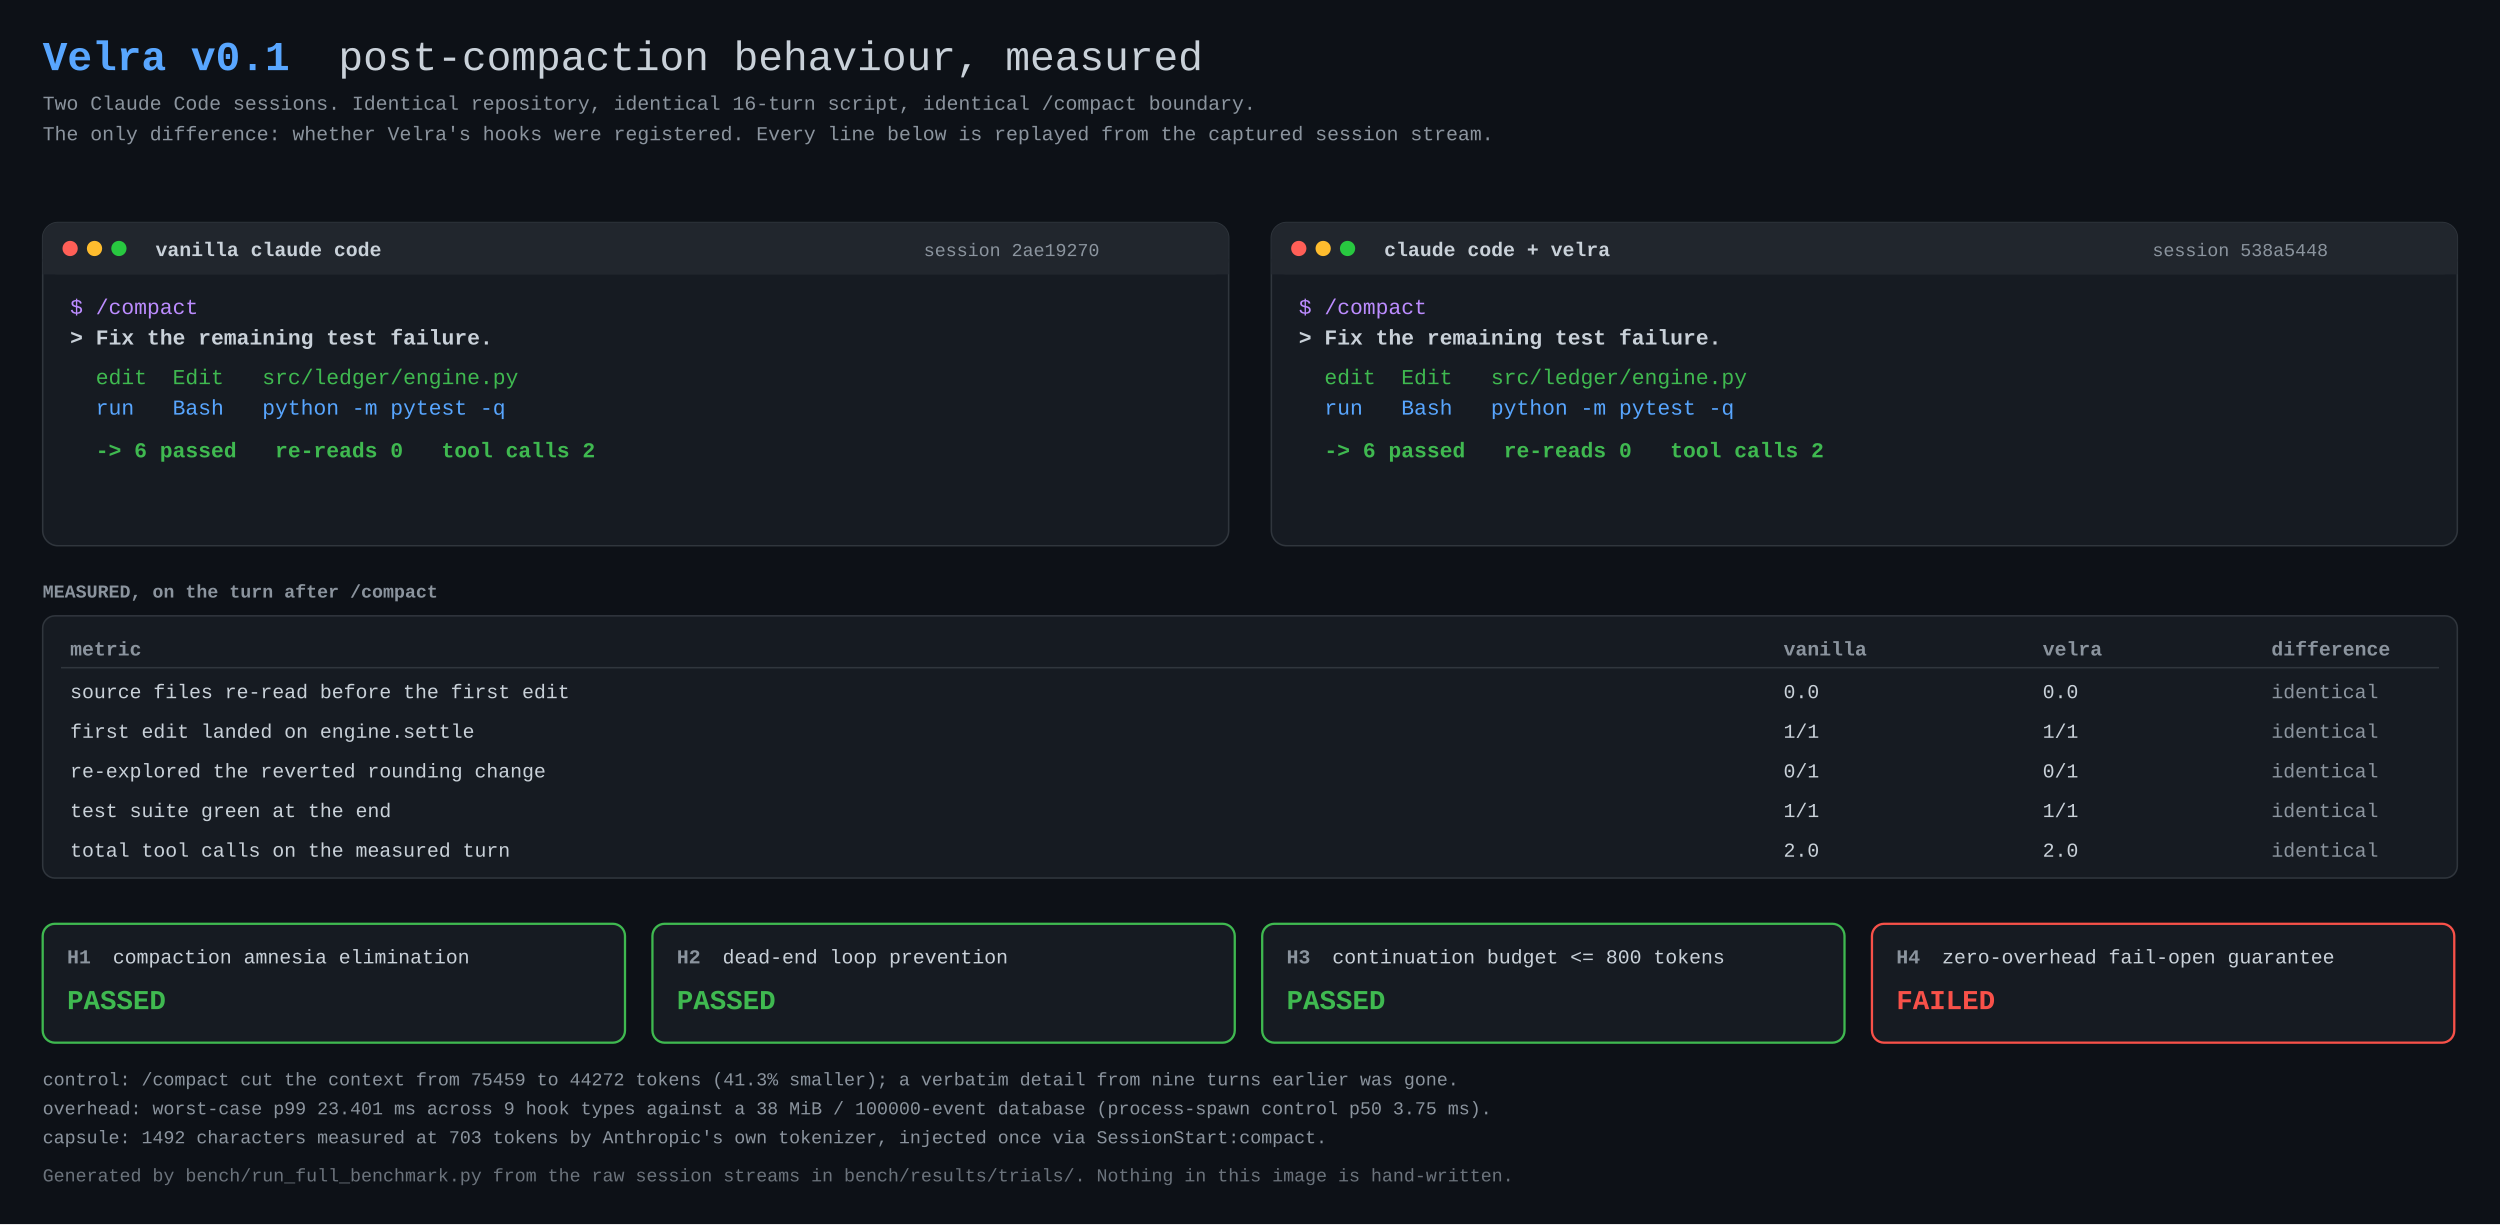
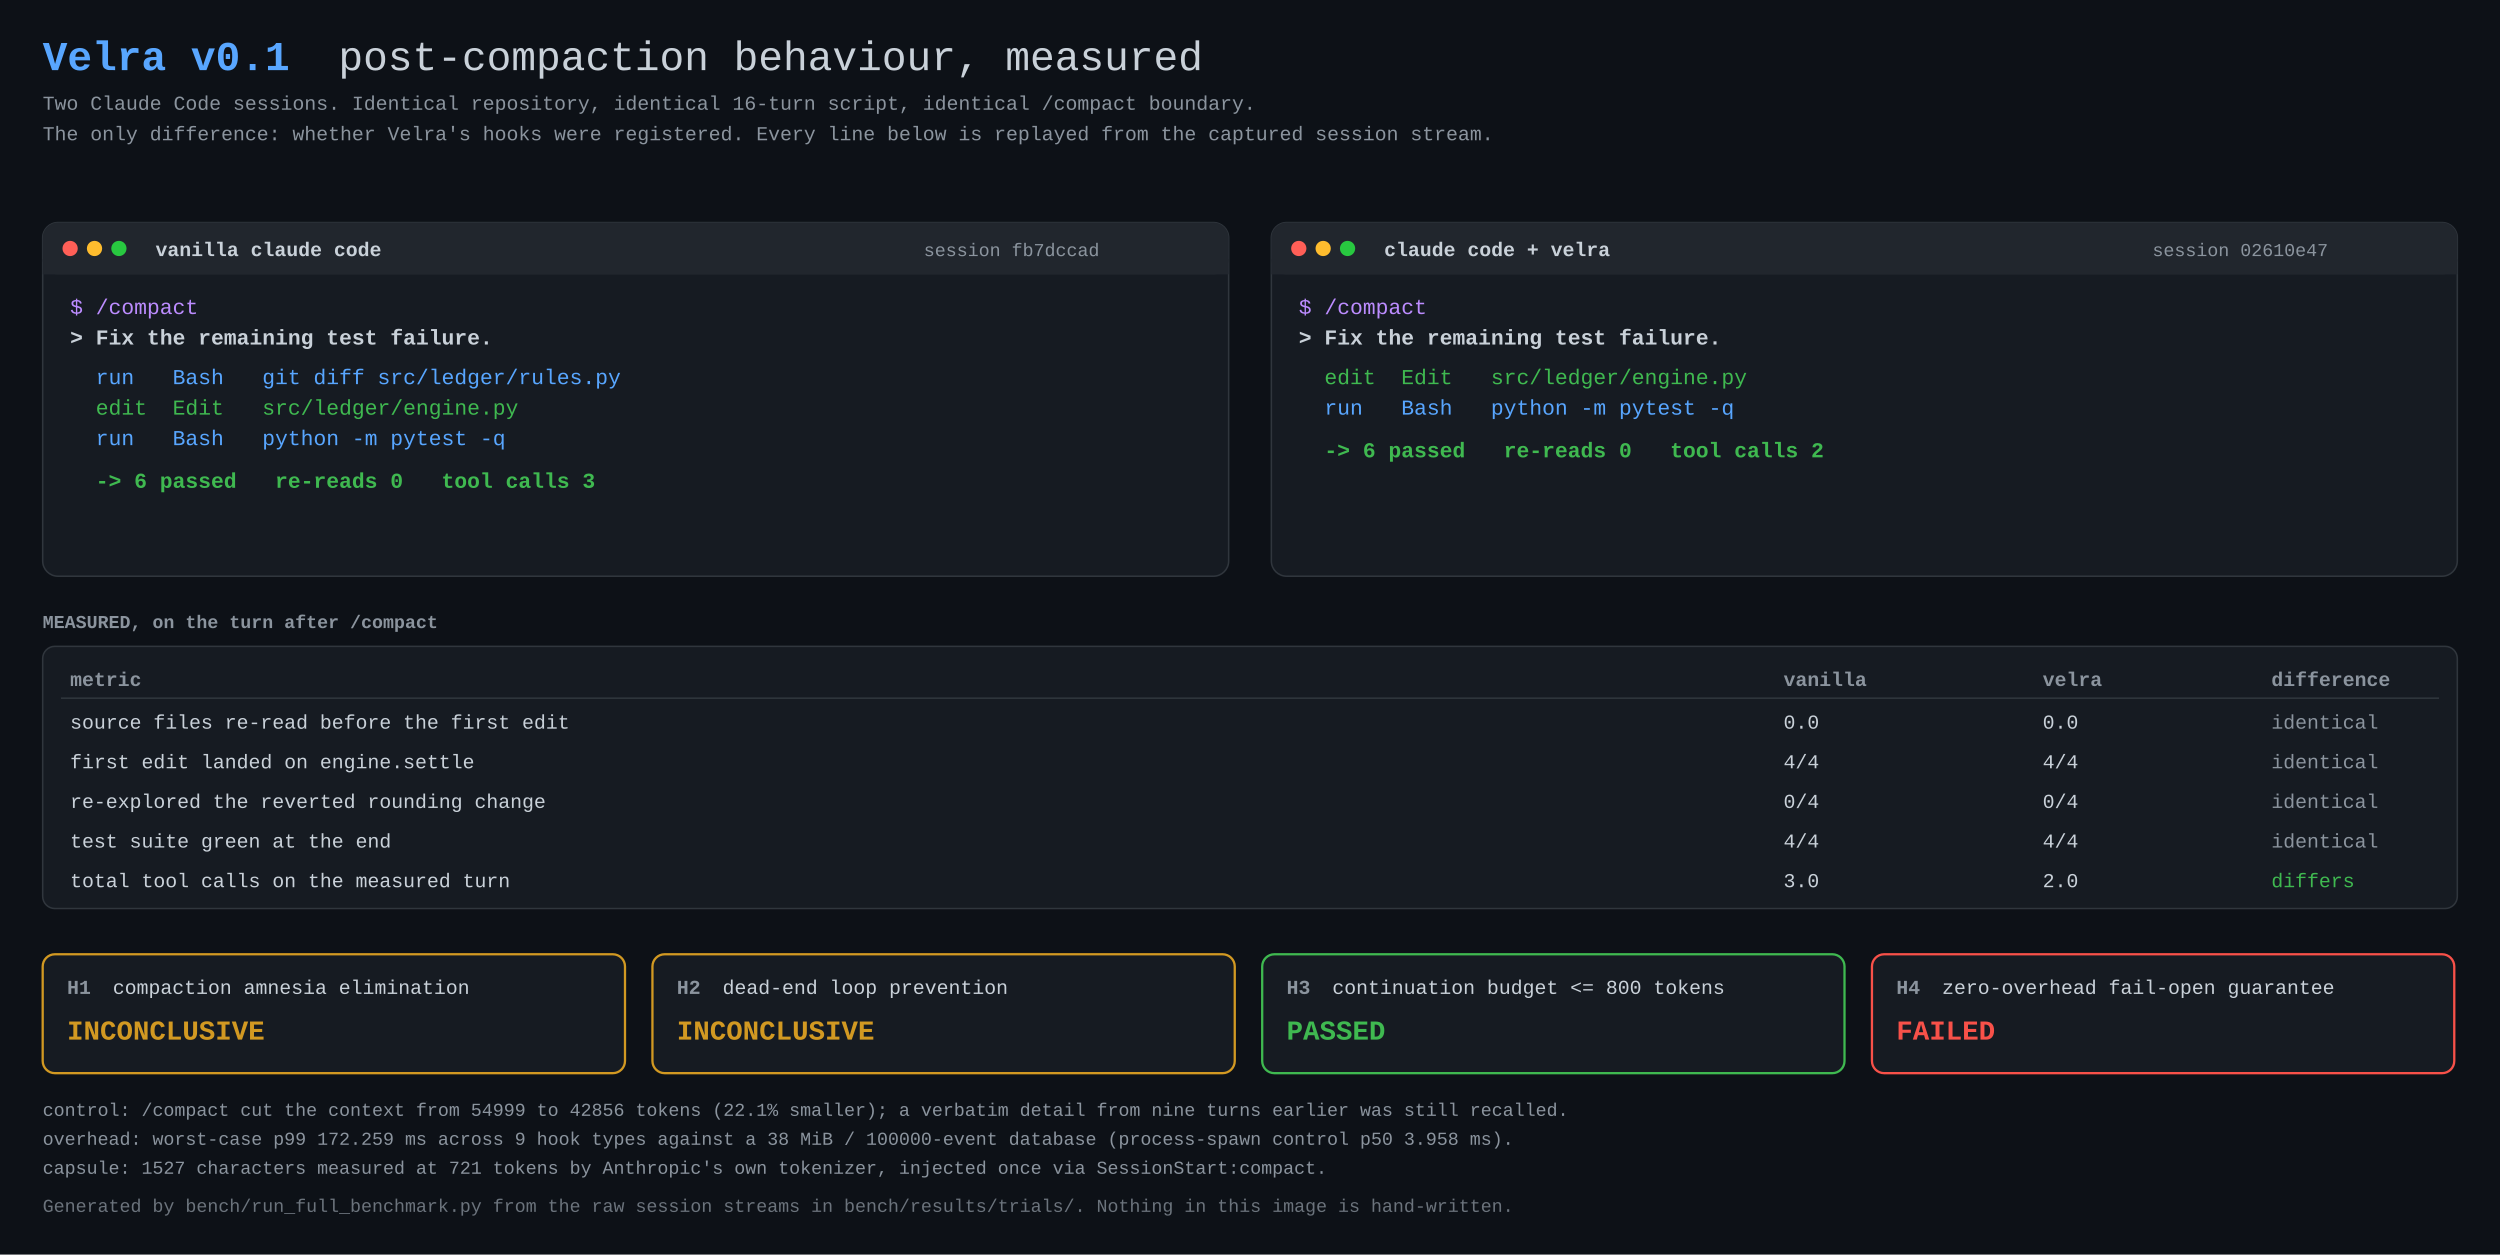
- <svg xmlns="http://www.w3.org/2000/svg" width="1640" height="803" viewBox="0 0 1640 803" font-family="ui-monospace, SFMono-Regular, 'SF Mono', Menlo, Consolas, 'Liberation Mono', monospace">
-   <rect width="1640" height="803" fill="#0d1117" />
+ <svg xmlns="http://www.w3.org/2000/svg" width="1640" height="823" viewBox="0 0 1640 823" font-family="ui-monospace, SFMono-Regular, 'SF Mono', Menlo, Consolas, 'Liberation Mono', monospace">
+   <rect width="1640" height="823" fill="#0d1117" />
  <text x="28" y="46" font-family="ui-monospace, SFMono-Regular, 'SF Mono', Menlo, Consolas, 'Liberation Mono', monospace" font-size="27" fill="#58a6ff" font-weight="bold" opacity="1.0" xml:space="preserve">Velra v0.1</text>
  <text x="222" y="46" font-family="ui-monospace, SFMono-Regular, 'SF Mono', Menlo, Consolas, 'Liberation Mono', monospace" font-size="27" fill="#c9d1d9" font-weight="normal" opacity="1.0" xml:space="preserve">post-compaction behaviour, measured</text>
  <text x="28" y="72" font-family="ui-monospace, SFMono-Regular, 'SF Mono', Menlo, Consolas, 'Liberation Mono', monospace" font-size="13" fill="#8b949e" font-weight="normal" opacity="1.0" xml:space="preserve">Two Claude Code sessions. Identical repository, identical 16-turn script, identical /compact boundary.</text>
  <text x="28" y="92" font-family="ui-monospace, SFMono-Regular, 'SF Mono', Menlo, Consolas, 'Liberation Mono', monospace" font-size="13" fill="#8b949e" font-weight="normal" opacity="1.0" xml:space="preserve">The only difference: whether Velra's hooks were registered. Every line below is replayed from the captured session stream.</text>
-   <rect x="28" y="146" width="778" height="212" rx="10" fill="#161b22" stroke="#30363d" stroke-width="1" />
+   <rect x="28" y="146" width="778" height="232" rx="10" fill="#161b22" stroke="#30363d" stroke-width="1" />
  <rect x="28" y="146" width="778" height="34" rx="10" fill="#21262d" />
  <rect x="28" y="170" width="778" height="10" fill="#21262d" />
  <circle cx="46" cy="163" r="5" fill="#ff5f57" />
  <circle cx="62" cy="163" r="5" fill="#febc2e" />
  <circle cx="78" cy="163" r="5" fill="#28c840" />
  <text x="102" y="168" font-family="ui-monospace, SFMono-Regular, 'SF Mono', Menlo, Consolas, 'Liberation Mono', monospace" font-size="13" fill="#c9d1d9" font-weight="bold" opacity="1.0" xml:space="preserve">vanilla claude code</text>
-   <text x="606" y="168" font-family="ui-monospace, SFMono-Regular, 'SF Mono', Menlo, Consolas, 'Liberation Mono', monospace" font-size="12" fill="#8b949e" font-weight="normal" opacity="1.0" xml:space="preserve">session 2ae19270</text>
+   <text x="606" y="168" font-family="ui-monospace, SFMono-Regular, 'SF Mono', Menlo, Consolas, 'Liberation Mono', monospace" font-size="12" fill="#8b949e" font-weight="normal" opacity="1.0" xml:space="preserve">session fb7dccad</text>
  <text x="46" y="206" font-family="ui-monospace, SFMono-Regular, 'SF Mono', Menlo, Consolas, 'Liberation Mono', monospace" font-size="14" fill="#bc8cff" font-weight="normal" opacity="1.0" xml:space="preserve">$ /compact</text>
  <text x="46" y="226" font-family="ui-monospace, SFMono-Regular, 'SF Mono', Menlo, Consolas, 'Liberation Mono', monospace" font-size="14" fill="#c9d1d9" font-weight="bold" opacity="1.0" xml:space="preserve">&gt; Fix the remaining test failure.</text>
-   <text x="46" y="252" font-family="ui-monospace, SFMono-Regular, 'SF Mono', Menlo, Consolas, 'Liberation Mono', monospace" font-size="14" fill="#3fb950" font-weight="normal" opacity="1.0" xml:space="preserve">  edit  Edit   src/ledger/engine.py</text>
-   <text x="46" y="272" font-family="ui-monospace, SFMono-Regular, 'SF Mono', Menlo, Consolas, 'Liberation Mono', monospace" font-size="14" fill="#58a6ff" font-weight="normal" opacity="1.0" xml:space="preserve">  run   Bash   python -m pytest -q</text>
-   <text x="46" y="300" font-family="ui-monospace, SFMono-Regular, 'SF Mono', Menlo, Consolas, 'Liberation Mono', monospace" font-size="14" fill="#3fb950" font-weight="bold" opacity="1.0" xml:space="preserve">  -&gt; 6 passed   re-reads 0   tool calls 2</text>
-   <rect x="834" y="146" width="778" height="212" rx="10" fill="#161b22" stroke="#30363d" stroke-width="1" />
+   <text x="46" y="252" font-family="ui-monospace, SFMono-Regular, 'SF Mono', Menlo, Consolas, 'Liberation Mono', monospace" font-size="14" fill="#58a6ff" font-weight="normal" opacity="1.0" xml:space="preserve">  run   Bash   git diff src/ledger/rules.py</text>
+   <text x="46" y="272" font-family="ui-monospace, SFMono-Regular, 'SF Mono', Menlo, Consolas, 'Liberation Mono', monospace" font-size="14" fill="#3fb950" font-weight="normal" opacity="1.0" xml:space="preserve">  edit  Edit   src/ledger/engine.py</text>
+   <text x="46" y="292" font-family="ui-monospace, SFMono-Regular, 'SF Mono', Menlo, Consolas, 'Liberation Mono', monospace" font-size="14" fill="#58a6ff" font-weight="normal" opacity="1.0" xml:space="preserve">  run   Bash   python -m pytest -q</text>
+   <text x="46" y="320" font-family="ui-monospace, SFMono-Regular, 'SF Mono', Menlo, Consolas, 'Liberation Mono', monospace" font-size="14" fill="#3fb950" font-weight="bold" opacity="1.0" xml:space="preserve">  -&gt; 6 passed   re-reads 0   tool calls 3</text>
+   <rect x="834" y="146" width="778" height="232" rx="10" fill="#161b22" stroke="#30363d" stroke-width="1" />
  <rect x="834" y="146" width="778" height="34" rx="10" fill="#21262d" />
  <rect x="834" y="170" width="778" height="10" fill="#21262d" />
  <circle cx="852" cy="163" r="5" fill="#ff5f57" />
  <circle cx="868" cy="163" r="5" fill="#febc2e" />
  <circle cx="884" cy="163" r="5" fill="#28c840" />
  <text x="908" y="168" font-family="ui-monospace, SFMono-Regular, 'SF Mono', Menlo, Consolas, 'Liberation Mono', monospace" font-size="13" fill="#c9d1d9" font-weight="bold" opacity="1.0" xml:space="preserve">claude code + velra</text>
-   <text x="1412" y="168" font-family="ui-monospace, SFMono-Regular, 'SF Mono', Menlo, Consolas, 'Liberation Mono', monospace" font-size="12" fill="#8b949e" font-weight="normal" opacity="1.0" xml:space="preserve">session 538a5448</text>
+   <text x="1412" y="168" font-family="ui-monospace, SFMono-Regular, 'SF Mono', Menlo, Consolas, 'Liberation Mono', monospace" font-size="12" fill="#8b949e" font-weight="normal" opacity="1.0" xml:space="preserve">session 02610e47</text>
  <text x="852" y="206" font-family="ui-monospace, SFMono-Regular, 'SF Mono', Menlo, Consolas, 'Liberation Mono', monospace" font-size="14" fill="#bc8cff" font-weight="normal" opacity="1.0" xml:space="preserve">$ /compact</text>
  <text x="852" y="226" font-family="ui-monospace, SFMono-Regular, 'SF Mono', Menlo, Consolas, 'Liberation Mono', monospace" font-size="14" fill="#c9d1d9" font-weight="bold" opacity="1.0" xml:space="preserve">&gt; Fix the remaining test failure.</text>
  <text x="852" y="252" font-family="ui-monospace, SFMono-Regular, 'SF Mono', Menlo, Consolas, 'Liberation Mono', monospace" font-size="14" fill="#3fb950" font-weight="normal" opacity="1.0" xml:space="preserve">  edit  Edit   src/ledger/engine.py</text>
  <text x="852" y="272" font-family="ui-monospace, SFMono-Regular, 'SF Mono', Menlo, Consolas, 'Liberation Mono', monospace" font-size="14" fill="#58a6ff" font-weight="normal" opacity="1.0" xml:space="preserve">  run   Bash   python -m pytest -q</text>
  <text x="852" y="300" font-family="ui-monospace, SFMono-Regular, 'SF Mono', Menlo, Consolas, 'Liberation Mono', monospace" font-size="14" fill="#3fb950" font-weight="bold" opacity="1.0" xml:space="preserve">  -&gt; 6 passed   re-reads 0   tool calls 2</text>
-   <text x="28" y="392" font-family="ui-monospace, SFMono-Regular, 'SF Mono', Menlo, Consolas, 'Liberation Mono', monospace" font-size="12" fill="#8b949e" font-weight="bold" opacity="1.0" xml:space="preserve">MEASURED, on the turn after /compact</text>
-   <rect x="28" y="404" width="1584" height="172" rx="8" fill="#161b22" stroke="#30363d" />
-   <text x="46" y="430" font-family="ui-monospace, SFMono-Regular, 'SF Mono', Menlo, Consolas, 'Liberation Mono', monospace" font-size="13" fill="#8b949e" font-weight="bold" opacity="1.0" xml:space="preserve">metric</text>
-   <text x="1170" y="430" font-family="ui-monospace, SFMono-Regular, 'SF Mono', Menlo, Consolas, 'Liberation Mono', monospace" font-size="13" fill="#8b949e" font-weight="bold" opacity="1.0" xml:space="preserve">vanilla</text>
-   <text x="1340" y="430" font-family="ui-monospace, SFMono-Regular, 'SF Mono', Menlo, Consolas, 'Liberation Mono', monospace" font-size="13" fill="#8b949e" font-weight="bold" opacity="1.0" xml:space="preserve">velra</text>
-   <text x="1490" y="430" font-family="ui-monospace, SFMono-Regular, 'SF Mono', Menlo, Consolas, 'Liberation Mono', monospace" font-size="13" fill="#8b949e" font-weight="bold" opacity="1.0" xml:space="preserve">difference</text>
-   <line x1="40" y1="438" x2="1600" y2="438" stroke="#30363d" />
-   <text x="46" y="458" font-family="ui-monospace, SFMono-Regular, 'SF Mono', Menlo, Consolas, 'Liberation Mono', monospace" font-size="13" fill="#c9d1d9" font-weight="normal" opacity="1.0" xml:space="preserve">source files re-read before the first edit</text>
-   <text x="1170" y="458" font-family="ui-monospace, SFMono-Regular, 'SF Mono', Menlo, Consolas, 'Liberation Mono', monospace" font-size="13" fill="#c9d1d9" font-weight="normal" opacity="1.0" xml:space="preserve">0.0</text>
-   <text x="1340" y="458" font-family="ui-monospace, SFMono-Regular, 'SF Mono', Menlo, Consolas, 'Liberation Mono', monospace" font-size="13" fill="#c9d1d9" font-weight="normal" opacity="1.0" xml:space="preserve">0.0</text>
-   <text x="1490" y="458" font-family="ui-monospace, SFMono-Regular, 'SF Mono', Menlo, Consolas, 'Liberation Mono', monospace" font-size="13" fill="#8b949e" font-weight="normal" opacity="1.0" xml:space="preserve">identical</text>
-   <text x="46" y="484" font-family="ui-monospace, SFMono-Regular, 'SF Mono', Menlo, Consolas, 'Liberation Mono', monospace" font-size="13" fill="#c9d1d9" font-weight="normal" opacity="1.0" xml:space="preserve">first edit landed on engine.settle</text>
-   <text x="1170" y="484" font-family="ui-monospace, SFMono-Regular, 'SF Mono', Menlo, Consolas, 'Liberation Mono', monospace" font-size="13" fill="#c9d1d9" font-weight="normal" opacity="1.0" xml:space="preserve">1/1</text>
-   <text x="1340" y="484" font-family="ui-monospace, SFMono-Regular, 'SF Mono', Menlo, Consolas, 'Liberation Mono', monospace" font-size="13" fill="#c9d1d9" font-weight="normal" opacity="1.0" xml:space="preserve">1/1</text>
-   <text x="1490" y="484" font-family="ui-monospace, SFMono-Regular, 'SF Mono', Menlo, Consolas, 'Liberation Mono', monospace" font-size="13" fill="#8b949e" font-weight="normal" opacity="1.0" xml:space="preserve">identical</text>
-   <text x="46" y="510" font-family="ui-monospace, SFMono-Regular, 'SF Mono', Menlo, Consolas, 'Liberation Mono', monospace" font-size="13" fill="#c9d1d9" font-weight="normal" opacity="1.0" xml:space="preserve">re-explored the reverted rounding change</text>
-   <text x="1170" y="510" font-family="ui-monospace, SFMono-Regular, 'SF Mono', Menlo, Consolas, 'Liberation Mono', monospace" font-size="13" fill="#c9d1d9" font-weight="normal" opacity="1.0" xml:space="preserve">0/1</text>
-   <text x="1340" y="510" font-family="ui-monospace, SFMono-Regular, 'SF Mono', Menlo, Consolas, 'Liberation Mono', monospace" font-size="13" fill="#c9d1d9" font-weight="normal" opacity="1.0" xml:space="preserve">0/1</text>
-   <text x="1490" y="510" font-family="ui-monospace, SFMono-Regular, 'SF Mono', Menlo, Consolas, 'Liberation Mono', monospace" font-size="13" fill="#8b949e" font-weight="normal" opacity="1.0" xml:space="preserve">identical</text>
-   <text x="46" y="536" font-family="ui-monospace, SFMono-Regular, 'SF Mono', Menlo, Consolas, 'Liberation Mono', monospace" font-size="13" fill="#c9d1d9" font-weight="normal" opacity="1.0" xml:space="preserve">test suite green at the end</text>
-   <text x="1170" y="536" font-family="ui-monospace, SFMono-Regular, 'SF Mono', Menlo, Consolas, 'Liberation Mono', monospace" font-size="13" fill="#c9d1d9" font-weight="normal" opacity="1.0" xml:space="preserve">1/1</text>
-   <text x="1340" y="536" font-family="ui-monospace, SFMono-Regular, 'SF Mono', Menlo, Consolas, 'Liberation Mono', monospace" font-size="13" fill="#c9d1d9" font-weight="normal" opacity="1.0" xml:space="preserve">1/1</text>
-   <text x="1490" y="536" font-family="ui-monospace, SFMono-Regular, 'SF Mono', Menlo, Consolas, 'Liberation Mono', monospace" font-size="13" fill="#8b949e" font-weight="normal" opacity="1.0" xml:space="preserve">identical</text>
-   <text x="46" y="562" font-family="ui-monospace, SFMono-Regular, 'SF Mono', Menlo, Consolas, 'Liberation Mono', monospace" font-size="13" fill="#c9d1d9" font-weight="normal" opacity="1.0" xml:space="preserve">total tool calls on the measured turn</text>
-   <text x="1170" y="562" font-family="ui-monospace, SFMono-Regular, 'SF Mono', Menlo, Consolas, 'Liberation Mono', monospace" font-size="13" fill="#c9d1d9" font-weight="normal" opacity="1.0" xml:space="preserve">2.0</text>
-   <text x="1340" y="562" font-family="ui-monospace, SFMono-Regular, 'SF Mono', Menlo, Consolas, 'Liberation Mono', monospace" font-size="13" fill="#c9d1d9" font-weight="normal" opacity="1.0" xml:space="preserve">2.0</text>
-   <text x="1490" y="562" font-family="ui-monospace, SFMono-Regular, 'SF Mono', Menlo, Consolas, 'Liberation Mono', monospace" font-size="13" fill="#8b949e" font-weight="normal" opacity="1.0" xml:space="preserve">identical</text>
-   <rect x="28" y="606" width="382" height="78" rx="8" fill="#161b22" stroke="#3fb950" stroke-width="1.5" />
-   <text x="44" y="632" font-family="ui-monospace, SFMono-Regular, 'SF Mono', Menlo, Consolas, 'Liberation Mono', monospace" font-size="13" fill="#8b949e" font-weight="bold" opacity="1.0" xml:space="preserve">H1</text>
-   <text x="74" y="632" font-family="ui-monospace, SFMono-Regular, 'SF Mono', Menlo, Consolas, 'Liberation Mono', monospace" font-size="13" fill="#c9d1d9" font-weight="normal" opacity="1.0" xml:space="preserve">compaction amnesia elimination</text>
-   <text x="44" y="662" font-family="ui-monospace, SFMono-Regular, 'SF Mono', Menlo, Consolas, 'Liberation Mono', monospace" font-size="18" fill="#3fb950" font-weight="bold" opacity="1.0" xml:space="preserve">PASSED</text>
-   <rect x="428" y="606" width="382" height="78" rx="8" fill="#161b22" stroke="#3fb950" stroke-width="1.5" />
-   <text x="444" y="632" font-family="ui-monospace, SFMono-Regular, 'SF Mono', Menlo, Consolas, 'Liberation Mono', monospace" font-size="13" fill="#8b949e" font-weight="bold" opacity="1.0" xml:space="preserve">H2</text>
-   <text x="474" y="632" font-family="ui-monospace, SFMono-Regular, 'SF Mono', Menlo, Consolas, 'Liberation Mono', monospace" font-size="13" fill="#c9d1d9" font-weight="normal" opacity="1.0" xml:space="preserve">dead-end loop prevention</text>
-   <text x="444" y="662" font-family="ui-monospace, SFMono-Regular, 'SF Mono', Menlo, Consolas, 'Liberation Mono', monospace" font-size="18" fill="#3fb950" font-weight="bold" opacity="1.0" xml:space="preserve">PASSED</text>
-   <rect x="828" y="606" width="382" height="78" rx="8" fill="#161b22" stroke="#3fb950" stroke-width="1.5" />
-   <text x="844" y="632" font-family="ui-monospace, SFMono-Regular, 'SF Mono', Menlo, Consolas, 'Liberation Mono', monospace" font-size="13" fill="#8b949e" font-weight="bold" opacity="1.0" xml:space="preserve">H3</text>
-   <text x="874" y="632" font-family="ui-monospace, SFMono-Regular, 'SF Mono', Menlo, Consolas, 'Liberation Mono', monospace" font-size="13" fill="#c9d1d9" font-weight="normal" opacity="1.0" xml:space="preserve">continuation budget &lt;= 800 tokens</text>
-   <text x="844" y="662" font-family="ui-monospace, SFMono-Regular, 'SF Mono', Menlo, Consolas, 'Liberation Mono', monospace" font-size="18" fill="#3fb950" font-weight="bold" opacity="1.0" xml:space="preserve">PASSED</text>
-   <rect x="1228" y="606" width="382" height="78" rx="8" fill="#161b22" stroke="#f85149" stroke-width="1.5" />
-   <text x="1244" y="632" font-family="ui-monospace, SFMono-Regular, 'SF Mono', Menlo, Consolas, 'Liberation Mono', monospace" font-size="13" fill="#8b949e" font-weight="bold" opacity="1.0" xml:space="preserve">H4</text>
-   <text x="1274" y="632" font-family="ui-monospace, SFMono-Regular, 'SF Mono', Menlo, Consolas, 'Liberation Mono', monospace" font-size="13" fill="#c9d1d9" font-weight="normal" opacity="1.0" xml:space="preserve">zero-overhead fail-open guarantee</text>
-   <text x="1244" y="662" font-family="ui-monospace, SFMono-Regular, 'SF Mono', Menlo, Consolas, 'Liberation Mono', monospace" font-size="18" fill="#f85149" font-weight="bold" opacity="1.0" xml:space="preserve">FAILED</text>
-   <text x="28" y="712" font-family="ui-monospace, SFMono-Regular, 'SF Mono', Menlo, Consolas, 'Liberation Mono', monospace" font-size="12" fill="#8b949e" font-weight="normal" opacity="1.0" xml:space="preserve">control: /compact cut the context from 75459 to 44272 tokens (41.3% smaller); a verbatim detail from nine turns earlier was gone.</text>
-   <text x="28" y="731" font-family="ui-monospace, SFMono-Regular, 'SF Mono', Menlo, Consolas, 'Liberation Mono', monospace" font-size="12" fill="#8b949e" font-weight="normal" opacity="1.0" xml:space="preserve">overhead: worst-case p99 23.401 ms across 9 hook types against a 38 MiB / 100000-event database (process-spawn control p50 3.75 ms).</text>
-   <text x="28" y="750" font-family="ui-monospace, SFMono-Regular, 'SF Mono', Menlo, Consolas, 'Liberation Mono', monospace" font-size="12" fill="#8b949e" font-weight="normal" opacity="1.0" xml:space="preserve">capsule: 1492 characters measured at 703 tokens by Anthropic's own tokenizer, injected once via SessionStart:compact.</text>
-   <text x="28" y="775" font-family="ui-monospace, SFMono-Regular, 'SF Mono', Menlo, Consolas, 'Liberation Mono', monospace" font-size="12" fill="#8b949e" font-weight="normal" opacity="0.75" xml:space="preserve">Generated by bench/run_full_benchmark.py from the raw session streams in bench/results/trials/. Nothing in this image is hand-written.</text>
+   <text x="28" y="412" font-family="ui-monospace, SFMono-Regular, 'SF Mono', Menlo, Consolas, 'Liberation Mono', monospace" font-size="12" fill="#8b949e" font-weight="bold" opacity="1.0" xml:space="preserve">MEASURED, on the turn after /compact</text>
+   <rect x="28" y="424" width="1584" height="172" rx="8" fill="#161b22" stroke="#30363d" />
+   <text x="46" y="450" font-family="ui-monospace, SFMono-Regular, 'SF Mono', Menlo, Consolas, 'Liberation Mono', monospace" font-size="13" fill="#8b949e" font-weight="bold" opacity="1.0" xml:space="preserve">metric</text>
+   <text x="1170" y="450" font-family="ui-monospace, SFMono-Regular, 'SF Mono', Menlo, Consolas, 'Liberation Mono', monospace" font-size="13" fill="#8b949e" font-weight="bold" opacity="1.0" xml:space="preserve">vanilla</text>
+   <text x="1340" y="450" font-family="ui-monospace, SFMono-Regular, 'SF Mono', Menlo, Consolas, 'Liberation Mono', monospace" font-size="13" fill="#8b949e" font-weight="bold" opacity="1.0" xml:space="preserve">velra</text>
+   <text x="1490" y="450" font-family="ui-monospace, SFMono-Regular, 'SF Mono', Menlo, Consolas, 'Liberation Mono', monospace" font-size="13" fill="#8b949e" font-weight="bold" opacity="1.0" xml:space="preserve">difference</text>
+   <line x1="40" y1="458" x2="1600" y2="458" stroke="#30363d" />
+   <text x="46" y="478" font-family="ui-monospace, SFMono-Regular, 'SF Mono', Menlo, Consolas, 'Liberation Mono', monospace" font-size="13" fill="#c9d1d9" font-weight="normal" opacity="1.0" xml:space="preserve">source files re-read before the first edit</text>
+   <text x="1170" y="478" font-family="ui-monospace, SFMono-Regular, 'SF Mono', Menlo, Consolas, 'Liberation Mono', monospace" font-size="13" fill="#c9d1d9" font-weight="normal" opacity="1.0" xml:space="preserve">0.0</text>
+   <text x="1340" y="478" font-family="ui-monospace, SFMono-Regular, 'SF Mono', Menlo, Consolas, 'Liberation Mono', monospace" font-size="13" fill="#c9d1d9" font-weight="normal" opacity="1.0" xml:space="preserve">0.0</text>
+   <text x="1490" y="478" font-family="ui-monospace, SFMono-Regular, 'SF Mono', Menlo, Consolas, 'Liberation Mono', monospace" font-size="13" fill="#8b949e" font-weight="normal" opacity="1.0" xml:space="preserve">identical</text>
+   <text x="46" y="504" font-family="ui-monospace, SFMono-Regular, 'SF Mono', Menlo, Consolas, 'Liberation Mono', monospace" font-size="13" fill="#c9d1d9" font-weight="normal" opacity="1.0" xml:space="preserve">first edit landed on engine.settle</text>
+   <text x="1170" y="504" font-family="ui-monospace, SFMono-Regular, 'SF Mono', Menlo, Consolas, 'Liberation Mono', monospace" font-size="13" fill="#c9d1d9" font-weight="normal" opacity="1.0" xml:space="preserve">4/4</text>
+   <text x="1340" y="504" font-family="ui-monospace, SFMono-Regular, 'SF Mono', Menlo, Consolas, 'Liberation Mono', monospace" font-size="13" fill="#c9d1d9" font-weight="normal" opacity="1.0" xml:space="preserve">4/4</text>
+   <text x="1490" y="504" font-family="ui-monospace, SFMono-Regular, 'SF Mono', Menlo, Consolas, 'Liberation Mono', monospace" font-size="13" fill="#8b949e" font-weight="normal" opacity="1.0" xml:space="preserve">identical</text>
+   <text x="46" y="530" font-family="ui-monospace, SFMono-Regular, 'SF Mono', Menlo, Consolas, 'Liberation Mono', monospace" font-size="13" fill="#c9d1d9" font-weight="normal" opacity="1.0" xml:space="preserve">re-explored the reverted rounding change</text>
+   <text x="1170" y="530" font-family="ui-monospace, SFMono-Regular, 'SF Mono', Menlo, Consolas, 'Liberation Mono', monospace" font-size="13" fill="#c9d1d9" font-weight="normal" opacity="1.0" xml:space="preserve">0/4</text>
+   <text x="1340" y="530" font-family="ui-monospace, SFMono-Regular, 'SF Mono', Menlo, Consolas, 'Liberation Mono', monospace" font-size="13" fill="#c9d1d9" font-weight="normal" opacity="1.0" xml:space="preserve">0/4</text>
+   <text x="1490" y="530" font-family="ui-monospace, SFMono-Regular, 'SF Mono', Menlo, Consolas, 'Liberation Mono', monospace" font-size="13" fill="#8b949e" font-weight="normal" opacity="1.0" xml:space="preserve">identical</text>
+   <text x="46" y="556" font-family="ui-monospace, SFMono-Regular, 'SF Mono', Menlo, Consolas, 'Liberation Mono', monospace" font-size="13" fill="#c9d1d9" font-weight="normal" opacity="1.0" xml:space="preserve">test suite green at the end</text>
+   <text x="1170" y="556" font-family="ui-monospace, SFMono-Regular, 'SF Mono', Menlo, Consolas, 'Liberation Mono', monospace" font-size="13" fill="#c9d1d9" font-weight="normal" opacity="1.0" xml:space="preserve">4/4</text>
+   <text x="1340" y="556" font-family="ui-monospace, SFMono-Regular, 'SF Mono', Menlo, Consolas, 'Liberation Mono', monospace" font-size="13" fill="#c9d1d9" font-weight="normal" opacity="1.0" xml:space="preserve">4/4</text>
+   <text x="1490" y="556" font-family="ui-monospace, SFMono-Regular, 'SF Mono', Menlo, Consolas, 'Liberation Mono', monospace" font-size="13" fill="#8b949e" font-weight="normal" opacity="1.0" xml:space="preserve">identical</text>
+   <text x="46" y="582" font-family="ui-monospace, SFMono-Regular, 'SF Mono', Menlo, Consolas, 'Liberation Mono', monospace" font-size="13" fill="#c9d1d9" font-weight="normal" opacity="1.0" xml:space="preserve">total tool calls on the measured turn</text>
+   <text x="1170" y="582" font-family="ui-monospace, SFMono-Regular, 'SF Mono', Menlo, Consolas, 'Liberation Mono', monospace" font-size="13" fill="#c9d1d9" font-weight="normal" opacity="1.0" xml:space="preserve">3.0</text>
+   <text x="1340" y="582" font-family="ui-monospace, SFMono-Regular, 'SF Mono', Menlo, Consolas, 'Liberation Mono', monospace" font-size="13" fill="#c9d1d9" font-weight="normal" opacity="1.0" xml:space="preserve">2.0</text>
+   <text x="1490" y="582" font-family="ui-monospace, SFMono-Regular, 'SF Mono', Menlo, Consolas, 'Liberation Mono', monospace" font-size="13" fill="#3fb950" font-weight="normal" opacity="1.0" xml:space="preserve">differs</text>
+   <rect x="28" y="626" width="382" height="78" rx="8" fill="#161b22" stroke="#d29922" stroke-width="1.5" />
+   <text x="44" y="652" font-family="ui-monospace, SFMono-Regular, 'SF Mono', Menlo, Consolas, 'Liberation Mono', monospace" font-size="13" fill="#8b949e" font-weight="bold" opacity="1.0" xml:space="preserve">H1</text>
+   <text x="74" y="652" font-family="ui-monospace, SFMono-Regular, 'SF Mono', Menlo, Consolas, 'Liberation Mono', monospace" font-size="13" fill="#c9d1d9" font-weight="normal" opacity="1.0" xml:space="preserve">compaction amnesia elimination</text>
+   <text x="44" y="682" font-family="ui-monospace, SFMono-Regular, 'SF Mono', Menlo, Consolas, 'Liberation Mono', monospace" font-size="18" fill="#d29922" font-weight="bold" opacity="1.0" xml:space="preserve">INCONCLUSIVE</text>
+   <rect x="428" y="626" width="382" height="78" rx="8" fill="#161b22" stroke="#d29922" stroke-width="1.5" />
+   <text x="444" y="652" font-family="ui-monospace, SFMono-Regular, 'SF Mono', Menlo, Consolas, 'Liberation Mono', monospace" font-size="13" fill="#8b949e" font-weight="bold" opacity="1.0" xml:space="preserve">H2</text>
+   <text x="474" y="652" font-family="ui-monospace, SFMono-Regular, 'SF Mono', Menlo, Consolas, 'Liberation Mono', monospace" font-size="13" fill="#c9d1d9" font-weight="normal" opacity="1.0" xml:space="preserve">dead-end loop prevention</text>
+   <text x="444" y="682" font-family="ui-monospace, SFMono-Regular, 'SF Mono', Menlo, Consolas, 'Liberation Mono', monospace" font-size="18" fill="#d29922" font-weight="bold" opacity="1.0" xml:space="preserve">INCONCLUSIVE</text>
+   <rect x="828" y="626" width="382" height="78" rx="8" fill="#161b22" stroke="#3fb950" stroke-width="1.5" />
+   <text x="844" y="652" font-family="ui-monospace, SFMono-Regular, 'SF Mono', Menlo, Consolas, 'Liberation Mono', monospace" font-size="13" fill="#8b949e" font-weight="bold" opacity="1.0" xml:space="preserve">H3</text>
+   <text x="874" y="652" font-family="ui-monospace, SFMono-Regular, 'SF Mono', Menlo, Consolas, 'Liberation Mono', monospace" font-size="13" fill="#c9d1d9" font-weight="normal" opacity="1.0" xml:space="preserve">continuation budget &lt;= 800 tokens</text>
+   <text x="844" y="682" font-family="ui-monospace, SFMono-Regular, 'SF Mono', Menlo, Consolas, 'Liberation Mono', monospace" font-size="18" fill="#3fb950" font-weight="bold" opacity="1.0" xml:space="preserve">PASSED</text>
+   <rect x="1228" y="626" width="382" height="78" rx="8" fill="#161b22" stroke="#f85149" stroke-width="1.5" />
+   <text x="1244" y="652" font-family="ui-monospace, SFMono-Regular, 'SF Mono', Menlo, Consolas, 'Liberation Mono', monospace" font-size="13" fill="#8b949e" font-weight="bold" opacity="1.0" xml:space="preserve">H4</text>
+   <text x="1274" y="652" font-family="ui-monospace, SFMono-Regular, 'SF Mono', Menlo, Consolas, 'Liberation Mono', monospace" font-size="13" fill="#c9d1d9" font-weight="normal" opacity="1.0" xml:space="preserve">zero-overhead fail-open guarantee</text>
+   <text x="1244" y="682" font-family="ui-monospace, SFMono-Regular, 'SF Mono', Menlo, Consolas, 'Liberation Mono', monospace" font-size="18" fill="#f85149" font-weight="bold" opacity="1.0" xml:space="preserve">FAILED</text>
+   <text x="28" y="732" font-family="ui-monospace, SFMono-Regular, 'SF Mono', Menlo, Consolas, 'Liberation Mono', monospace" font-size="12" fill="#8b949e" font-weight="normal" opacity="1.0" xml:space="preserve">control: /compact cut the context from 54999 to 42856 tokens (22.1% smaller); a verbatim detail from nine turns earlier was still recalled.</text>
+   <text x="28" y="751" font-family="ui-monospace, SFMono-Regular, 'SF Mono', Menlo, Consolas, 'Liberation Mono', monospace" font-size="12" fill="#8b949e" font-weight="normal" opacity="1.0" xml:space="preserve">overhead: worst-case p99 172.259 ms across 9 hook types against a 38 MiB / 100000-event database (process-spawn control p50 3.958 ms).</text>
+   <text x="28" y="770" font-family="ui-monospace, SFMono-Regular, 'SF Mono', Menlo, Consolas, 'Liberation Mono', monospace" font-size="12" fill="#8b949e" font-weight="normal" opacity="1.0" xml:space="preserve">capsule: 1527 characters measured at 721 tokens by Anthropic's own tokenizer, injected once via SessionStart:compact.</text>
+   <text x="28" y="795" font-family="ui-monospace, SFMono-Regular, 'SF Mono', Menlo, Consolas, 'Liberation Mono', monospace" font-size="12" fill="#8b949e" font-weight="normal" opacity="0.75" xml:space="preserve">Generated by bench/run_full_benchmark.py from the raw session streams in bench/results/trials/. Nothing in this image is hand-written.</text>
</svg>
